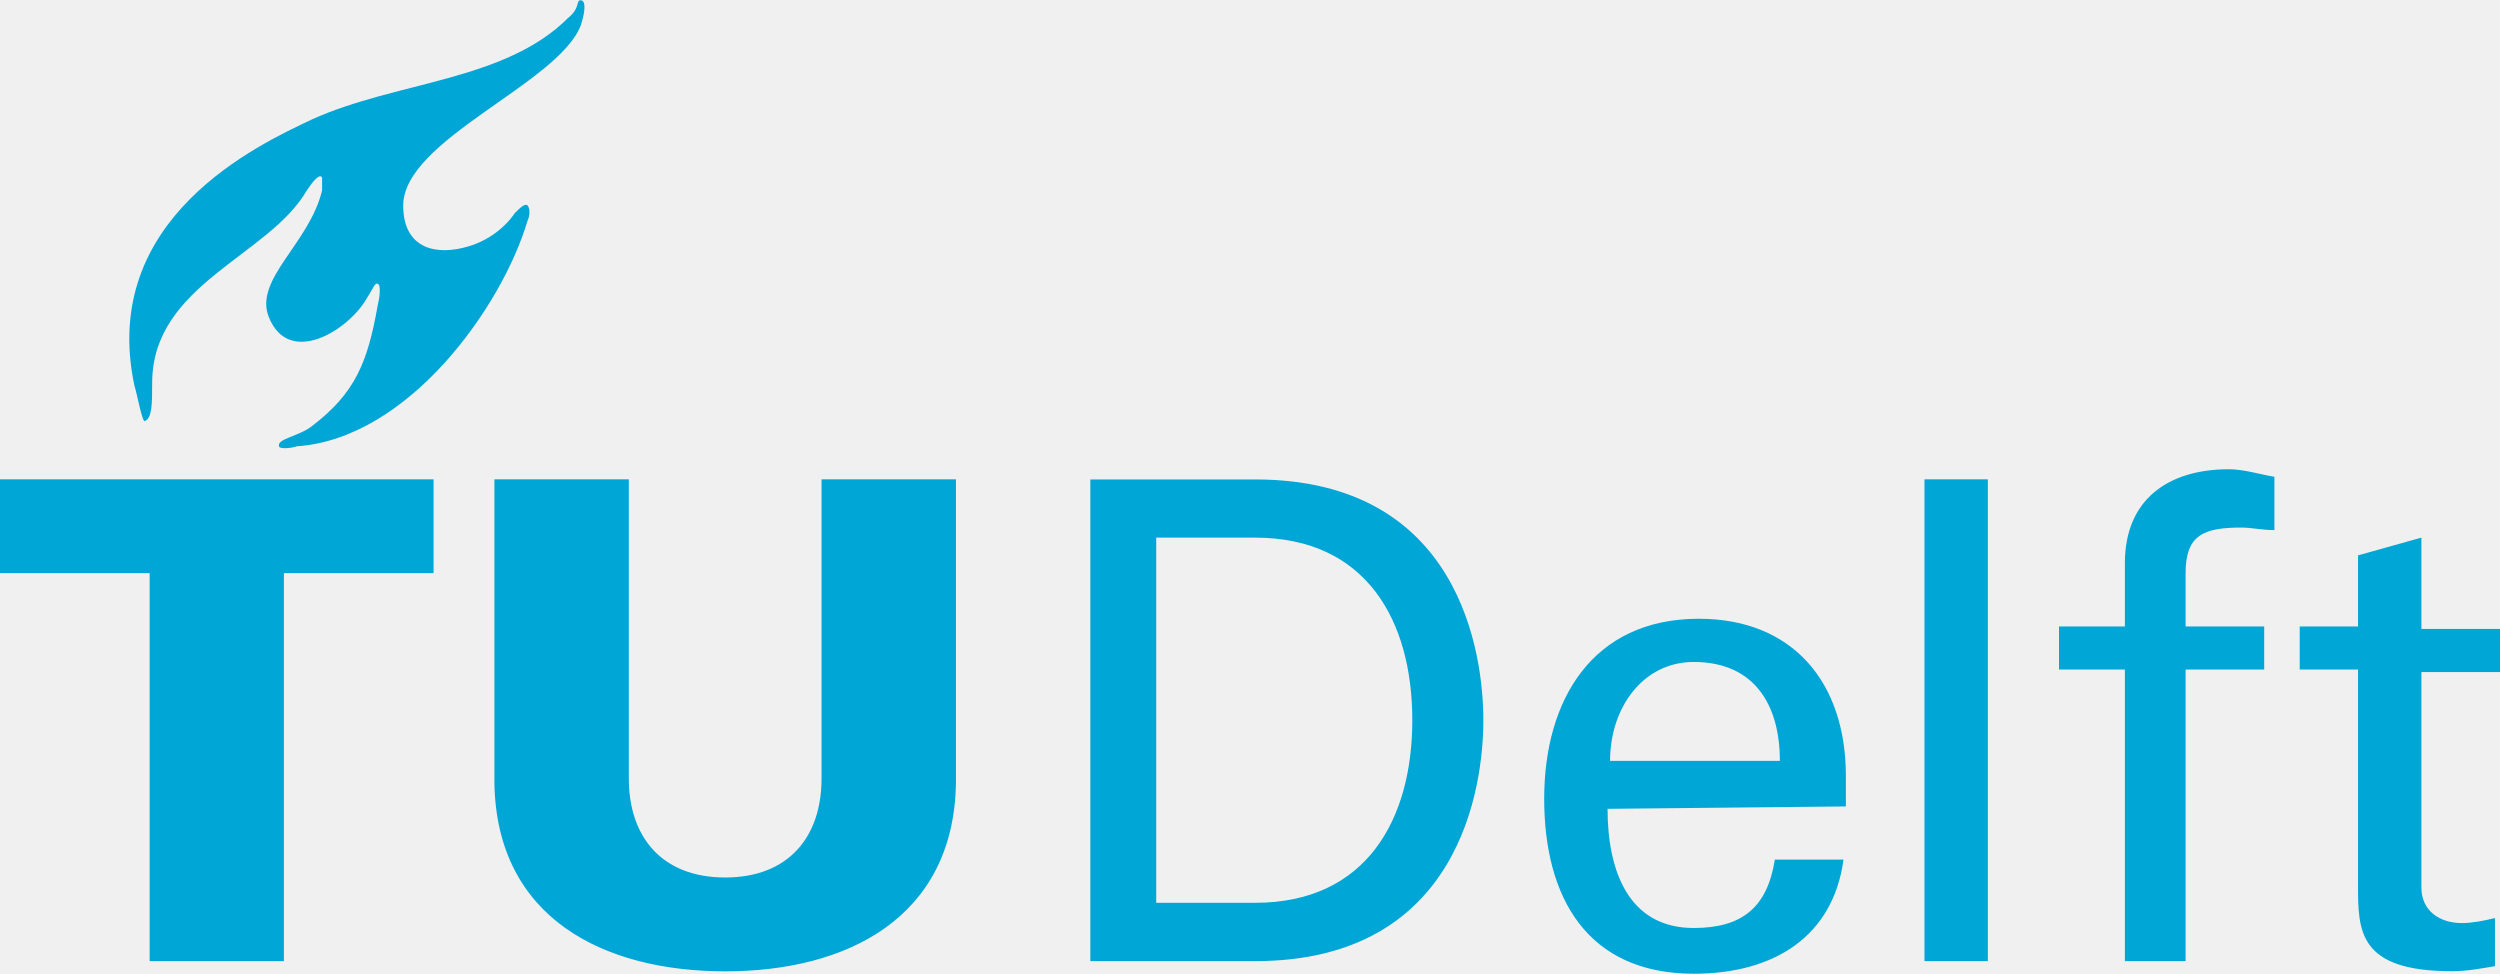
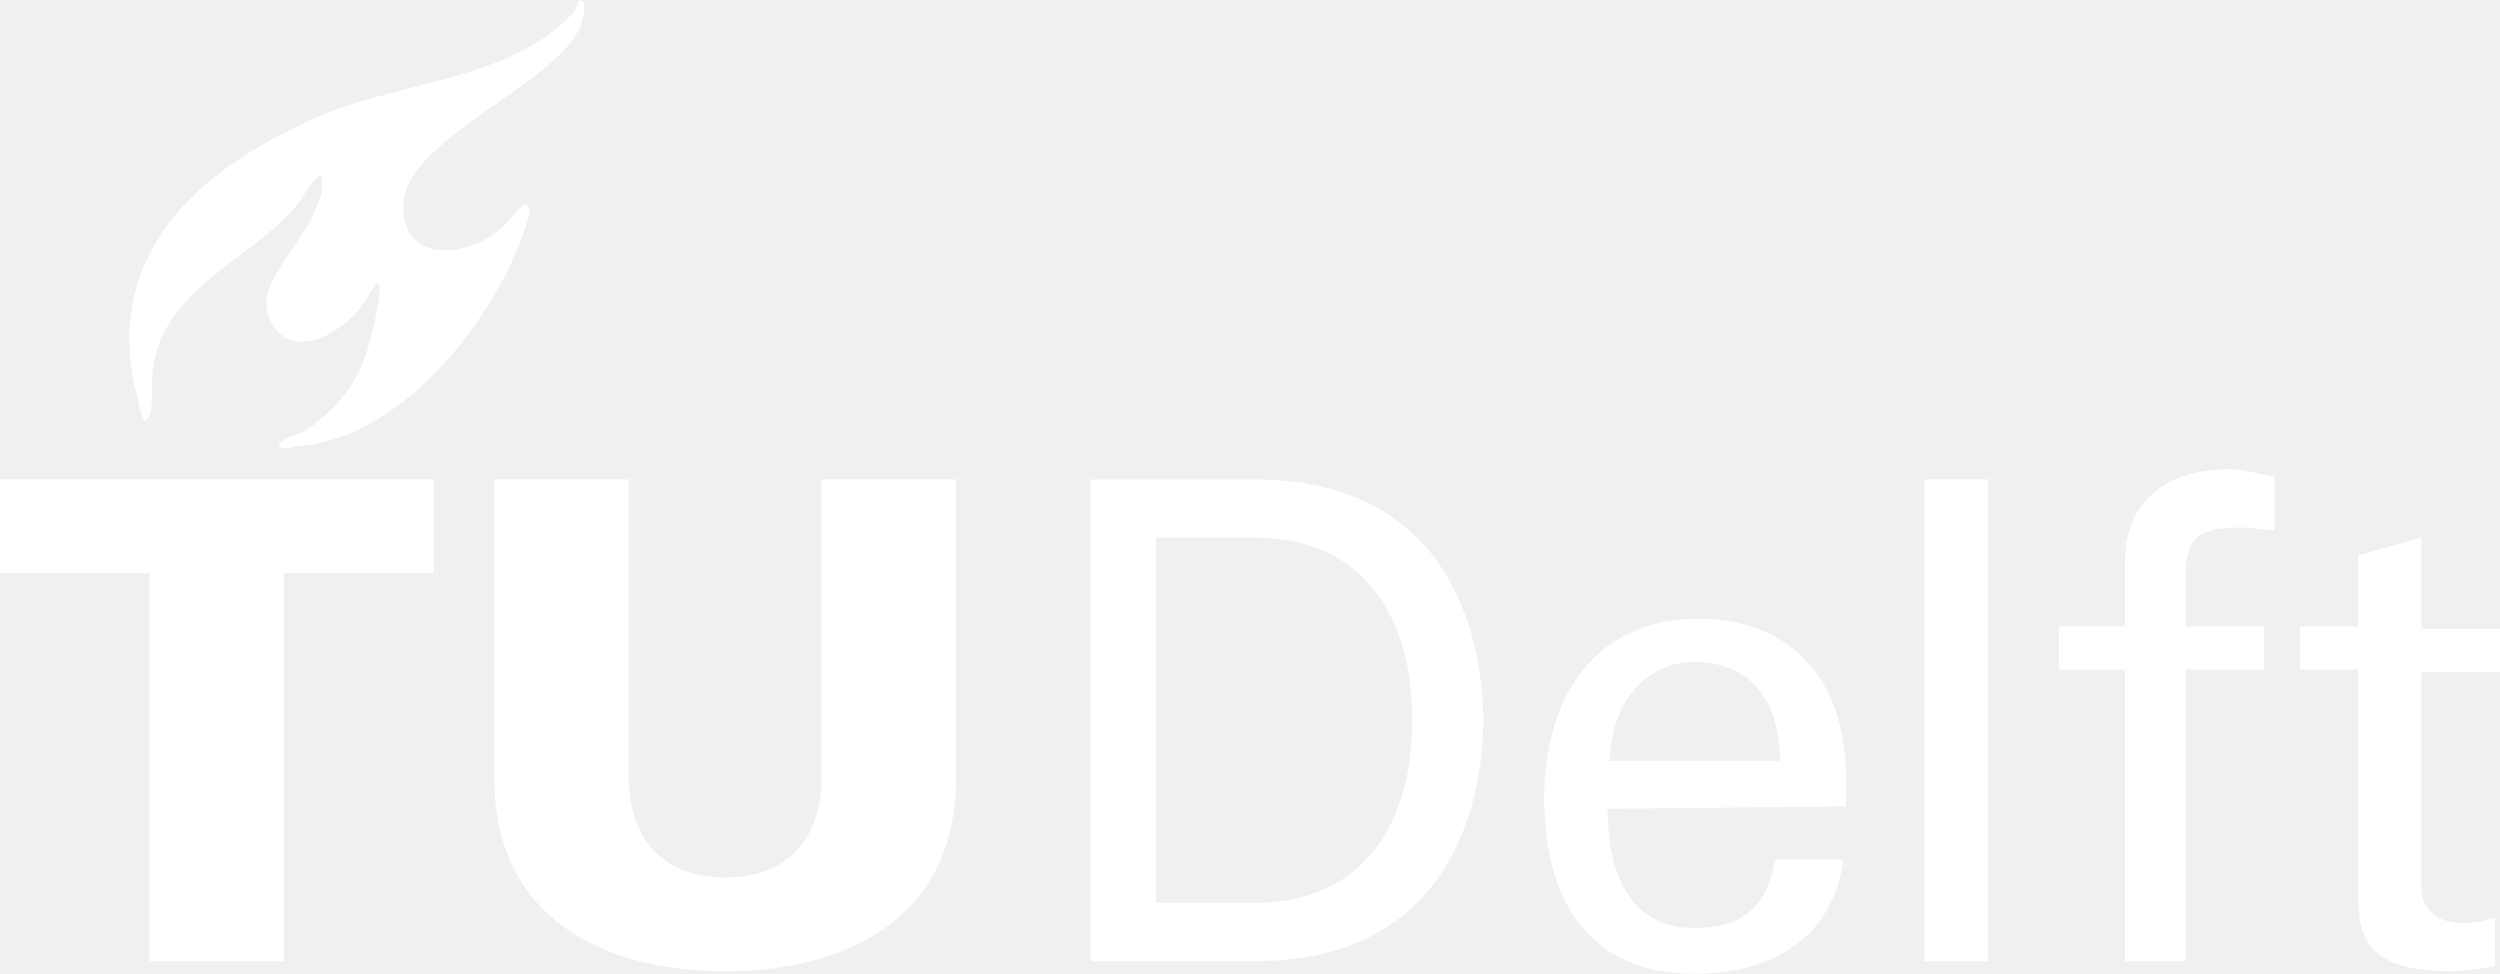
<svg xmlns="http://www.w3.org/2000/svg" id="Layer_1" viewBox="0 0 1886.1 734.6" width="2500" height="974">
-   <style>.st0{fill:#00a6d6}</style>
+   <style>.st0{fill:#ffffff}</style>
  <path class="st0" d="M547.1 661.9c47.8 0 72.7-30.6 72.7-74.6V361.5h101.4v229.6c-1.9 101.4-82.3 141.6-174.1 141.6S374.9 692.5 373 591.1V361.5h101.4v225.7c0 44.1 24.9 74.7 72.7 74.7zM112.9 725h101.3V432.3h112.9v-70.8H0v70.8h112.9zM353.9 185.6c-24.9 7.7-49.7 1.9-49.7-30.6 0-49.7 116.7-91.8 133.9-135.8 3.8-11.5 3.8-19.1 0-19.1s0 5.7-9.6 13.4C380.7 61.3 298.4 61.3 235.3 90c-40.2 19-160.7 74.5-133.9 200.8 1.9 5.7 5.7 26.8 7.7 26.8 5.7-1.9 5.7-13.4 5.7-28.7 0-74.6 88-95.6 116.7-145.4 3.8-5.7 9.6-13.4 11.5-9.6v9.6c-9.6 40.2-51.6 67-40.2 95.6 15.3 38.3 61.2 9.6 74.6-15.3 3.8-5.7 5.7-11.5 7.7-9.6 1.9 0 1.9 7.7 0 15.3-7.7 44-17.2 67-49.7 91.8-9.6 7.7-26.8 9.6-24.9 15.3 0 1.9 7.7 1.9 13.4 0 84.2-5.7 154.9-105.2 174.1-170.2 1.9-3.8 1.9-9.6 0-11.5-1.9-1.9-5.7 1.9-9.6 5.7-7.7 11.6-21.1 21.1-34.5 25zM1214.7 573.9c0-40.2 24.9-74.6 63.1-74.6 45.9 0 65 32.5 65 74.6h-128.1zm177.9 34.4v-23c0-70.8-40.2-118.6-110.9-118.6-80.3 0-116.7 61.2-116.7 135.8s32.5 132 112.9 132c61.2 0 105.2-28.7 112.9-86.1H1339c-5.7 36.3-24.9 51.6-61.2 51.6-49.7 0-65-44-65-89.9l179.8-1.8zM1451.9 361.5h47.8V725h-47.8zM1648.9 725V505h59.3v-32.5h-59.3v-40.2c0-28.7 13.4-34.4 42.1-34.4 7.7 0 15.3 1.9 24.9 1.9v-40.2c-11.5-1.9-23-5.7-34.4-5.7-45.9 0-78.4 23-78.4 70.8v47.8h-49.7V505h49.7v220h45.8zM1735 472.5V505h44v162.6c0 34.4 0 65 70.8 65 11.5 0 21-1.9 32.5-3.8v-36.3c-7.7 1.9-17.2 3.8-24.9 3.8-17.2 0-30.6-9.6-30.6-26.8V506.9h59.3v-32.5h-59.3v-68.9l-47.8 13.4v53.6h-44zM822.6 725h124.3c154.9 0 172.2-132 172.2-181.7s-17.2-181.7-172.2-181.7H822.6V725zm49.7-319.5h74.6c84.2 0 118.6 63.1 118.6 137.7S1031.1 681 946.9 681h-74.6V405.5z" />
</svg>
